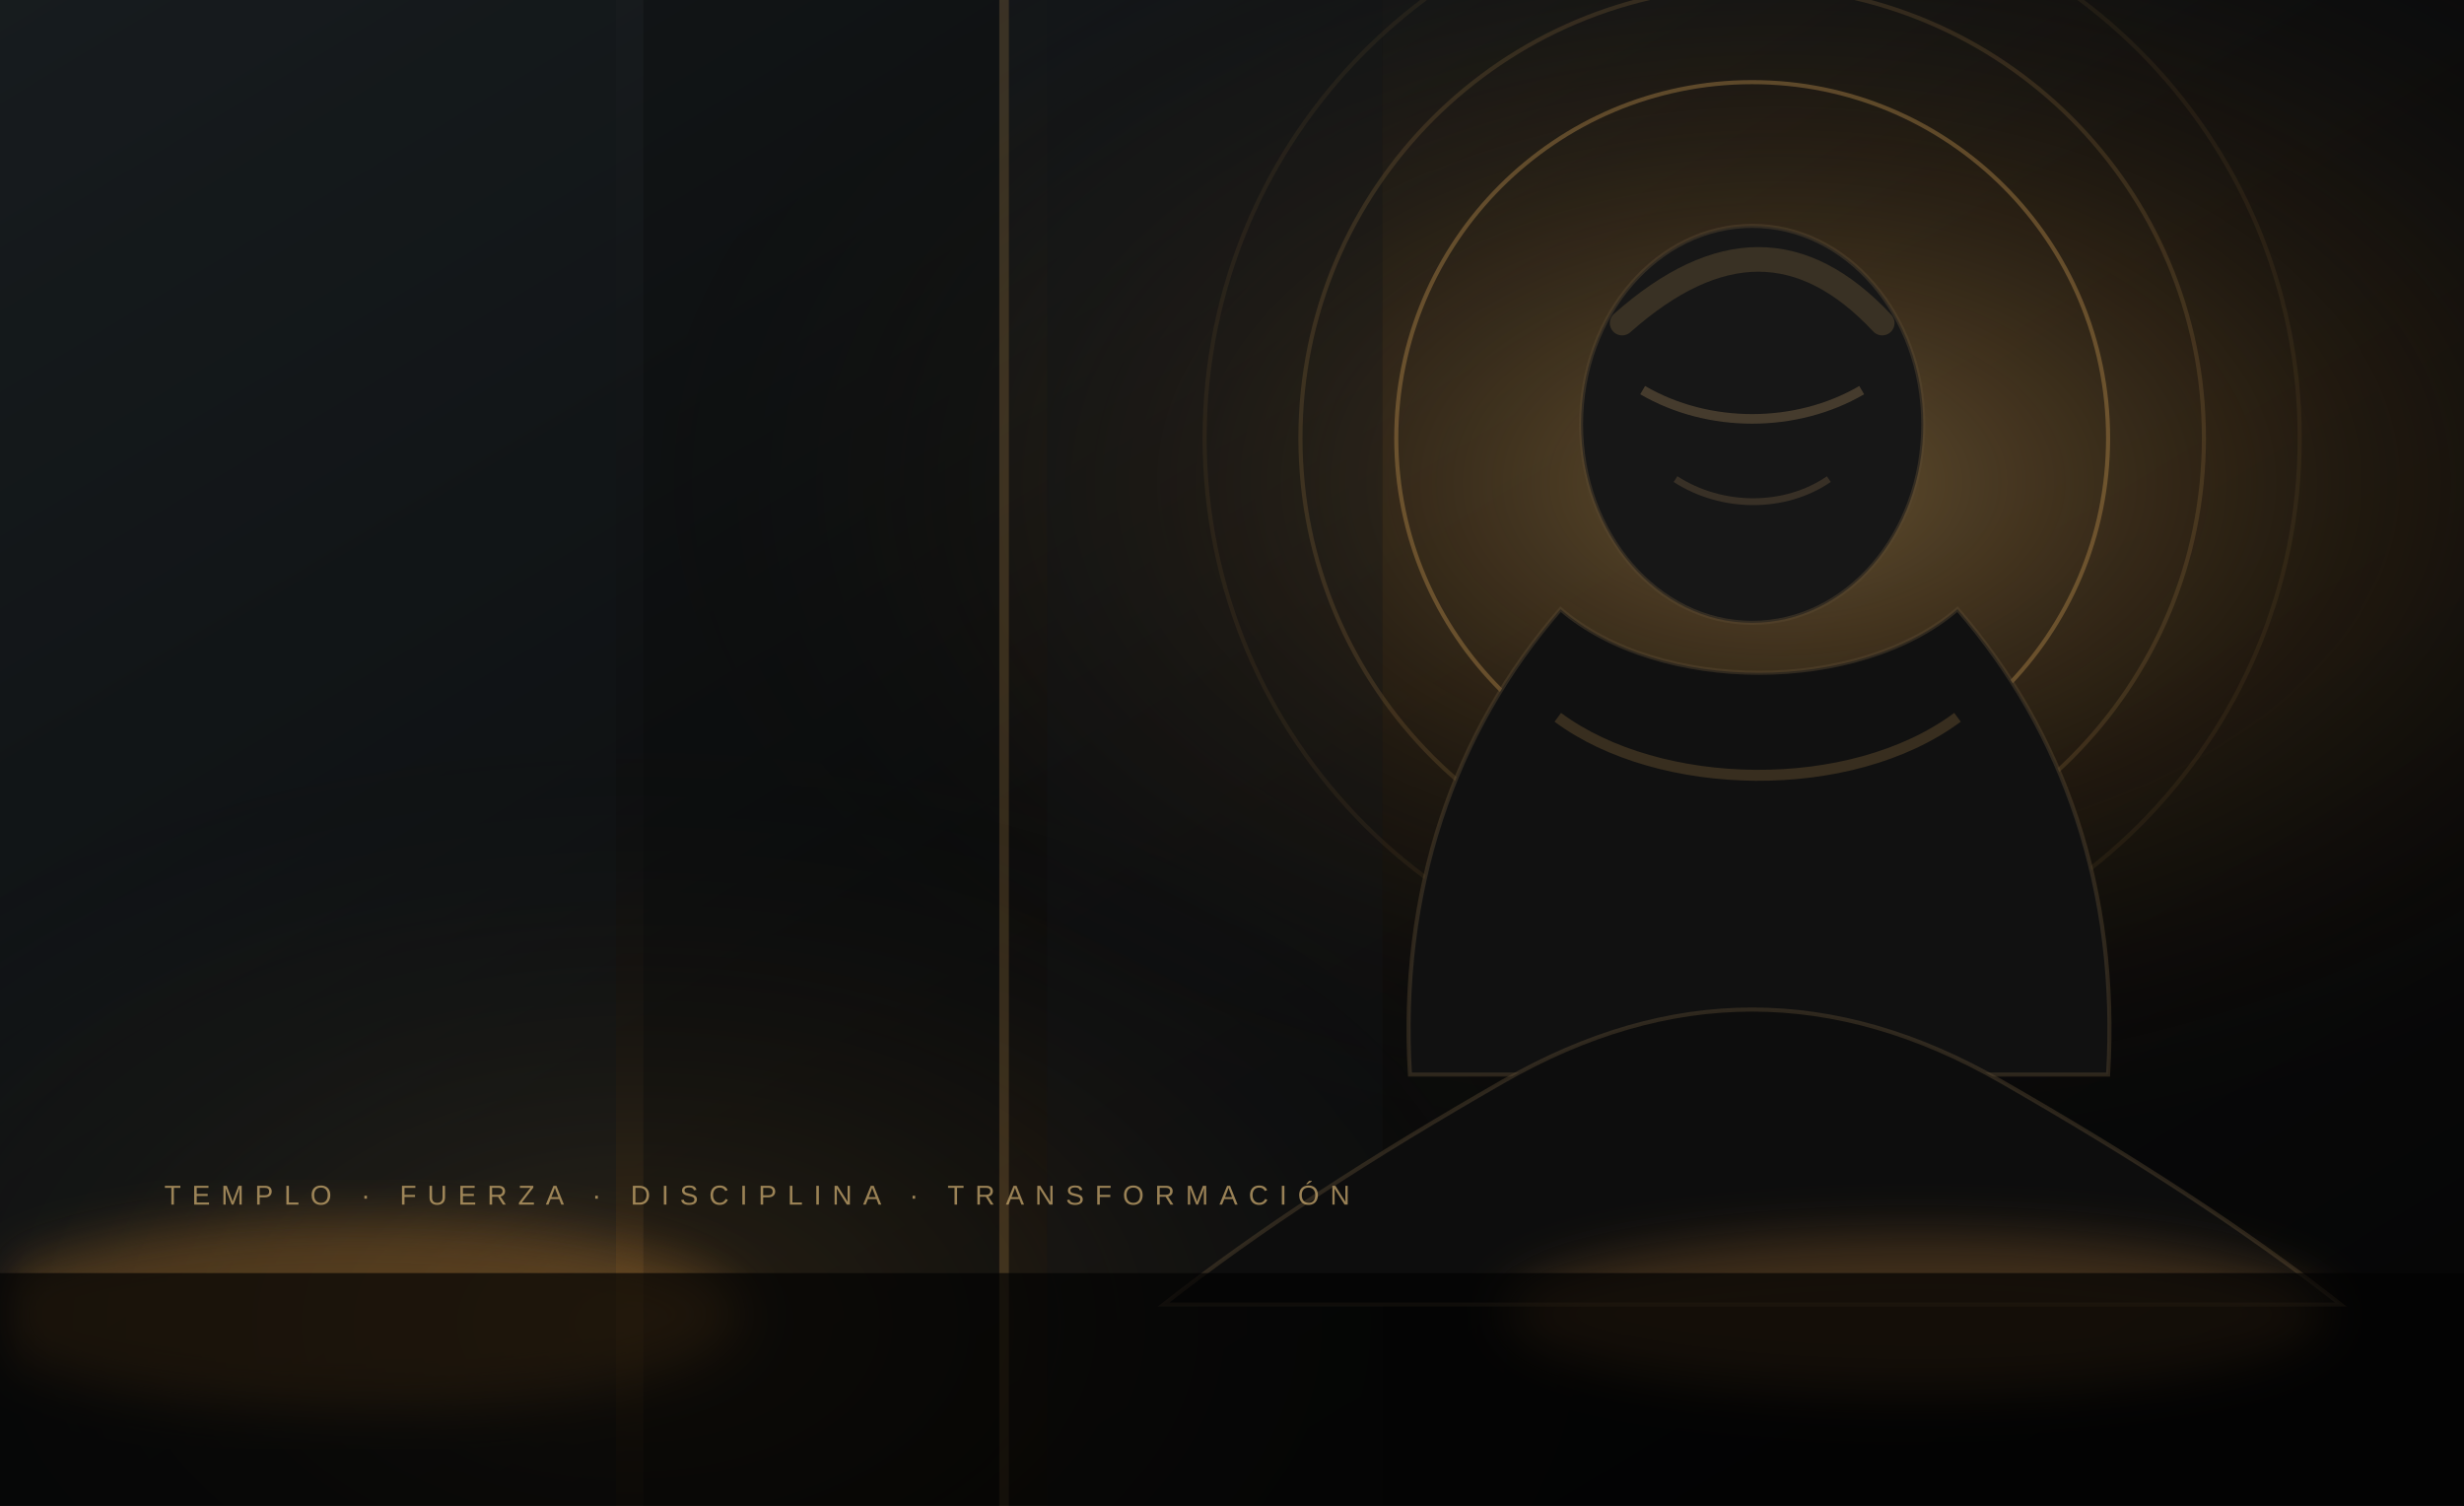
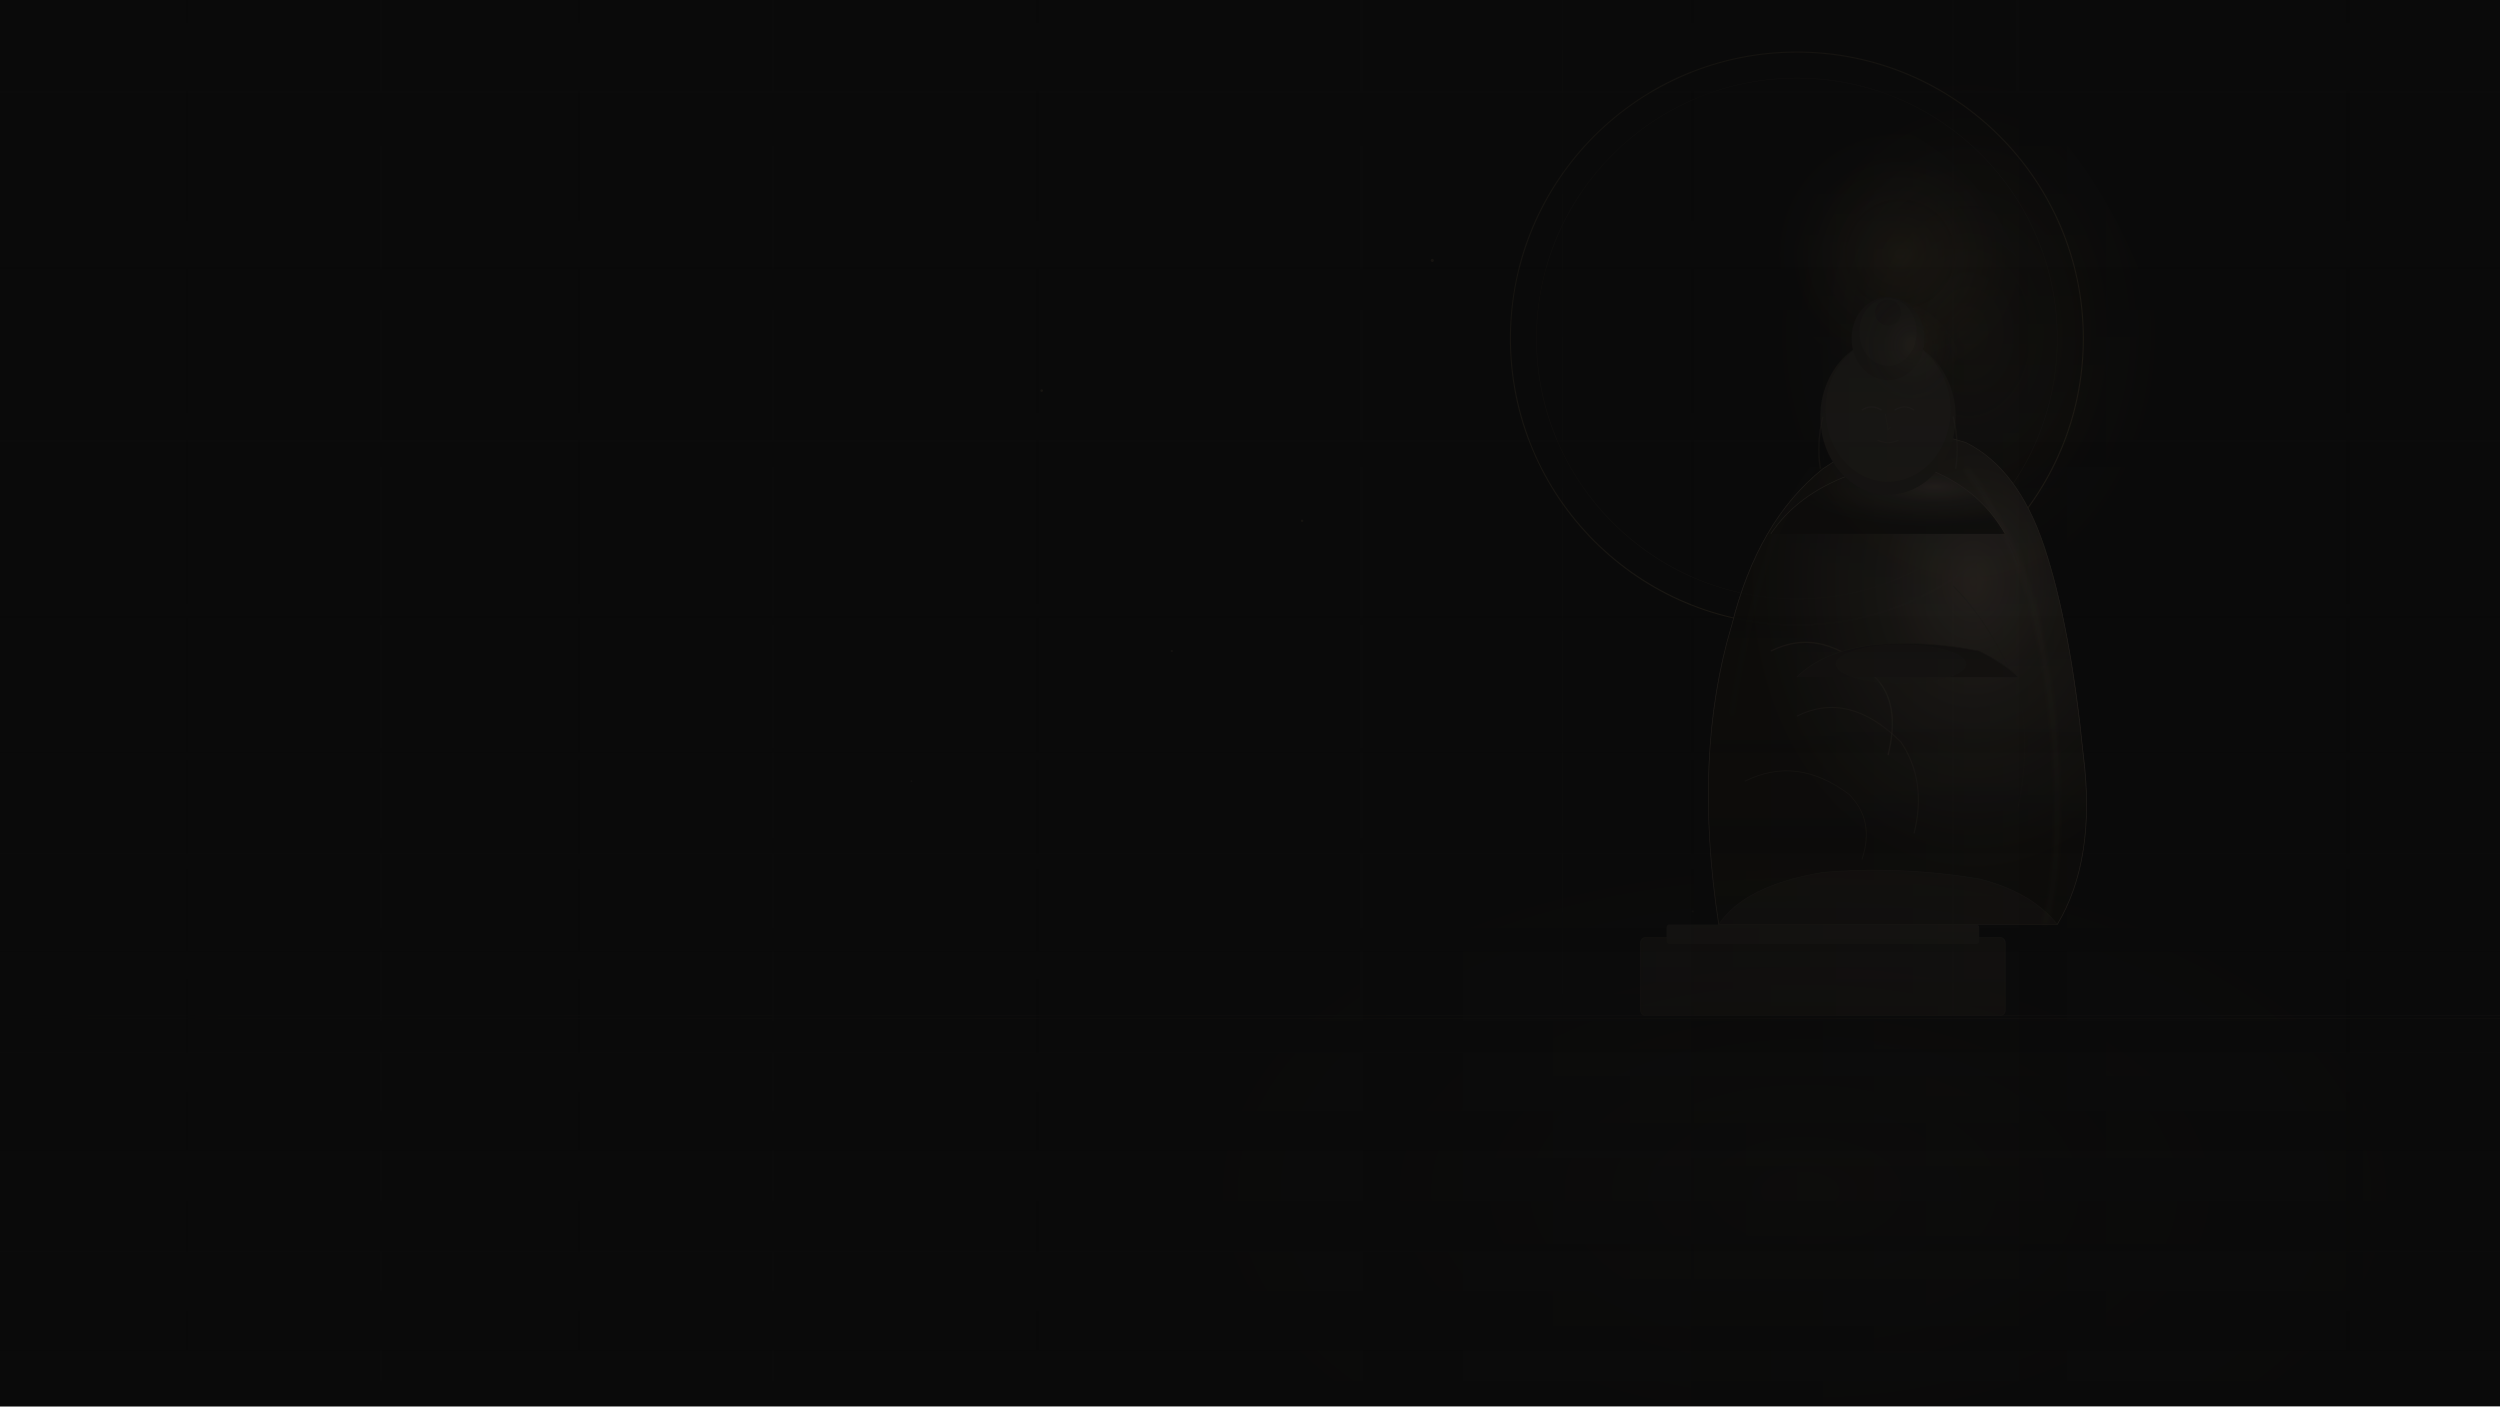
- <svg xmlns="http://www.w3.org/2000/svg" viewBox="0 0 1800 1100" role="img" aria-label="Placeholder premium de estatua Buddha en piedra oscura para TEMPLO">
+ <svg xmlns="http://www.w3.org/2000/svg" viewBox="0 0 1920 1080" width="1920" height="1080">
  <defs>
-     <linearGradient id="stone" x1="0" y1="0" x2="1" y2="1">
-       <stop offset="0" stop-color="#1b2023" />
-       <stop offset="0.48" stop-color="#0b0c0d" />
-       <stop offset="1" stop-color="#050505" />
+     <radialGradient id="halo" cx="72%" cy="32%" r="28%">
+       <stop offset="0%" stop-color="#c9a96e" stop-opacity="0.18" />
+       <stop offset="60%" stop-color="#a8854a" stop-opacity="0.06" />
+       <stop offset="100%" stop-color="#0a0a0a" stop-opacity="0" />
+     </radialGradient>
+     <radialGradient id="base-glow" cx="72%" cy="85%" r="30%">
+       <stop offset="0%" stop-color="#c9a96e" stop-opacity="0.12" />
+       <stop offset="100%" stop-color="#0a0a0a" stop-opacity="0" />
+     </radialGradient>
+     <linearGradient id="vignette" x1="0" y1="0" x2="0" y2="1">
+       <stop offset="0%" stop-color="#0a0a0a" stop-opacity="0.4" />
+       <stop offset="50%" stop-color="#0a0a0a" stop-opacity="0" />
+       <stop offset="100%" stop-color="#0a0a0a" stop-opacity="0.7" />
    </linearGradient>
-     <radialGradient id="goldGlow" cx="72%" cy="32%" r="48%">
-       <stop offset="0" stop-color="#d2a45f" stop-opacity="0.46" />
-       <stop offset="0.48" stop-color="#8d5f24" stop-opacity="0.18" />
-       <stop offset="1" stop-color="#000000" stop-opacity="0" />
+     <linearGradient id="left-fade" x1="0" y1="0" x2="1" y2="0">
+       <stop offset="0%" stop-color="#0a0a0a" stop-opacity="0.95" />
+       <stop offset="35%" stop-color="#0a0a0a" stop-opacity="0.5" />
+       <stop offset="100%" stop-color="#0a0a0a" stop-opacity="0" />
+     </linearGradient>
+     <radialGradient id="statue-body" cx="70%" cy="30%" r="60%">
+       <stop offset="0%" stop-color="#2a2520" />
+       <stop offset="40%" stop-color="#1a1815" />
+       <stop offset="100%" stop-color="#0f0e0c" />
    </radialGradient>
-     <radialGradient id="floorGlow" cx="26%" cy="88%" r="42%">
-       <stop offset="0" stop-color="#c68f43" stop-opacity="0.28" />
-       <stop offset="1" stop-color="#000000" stop-opacity="0" />
+     <radialGradient id="statue-highlight" cx="65%" cy="25%" r="35%">
+       <stop offset="0%" stop-color="#c9a96e" stop-opacity="0.08" />
+       <stop offset="100%" stop-color="#0a0a0a" stop-opacity="0" />
    </radialGradient>
-     <filter id="softBlur" x="-20%" y="-20%" width="140%" height="140%">
-       <feGaussianBlur stdDeviation="18" />
+     <filter id="glow">
+       <feGaussianBlur stdDeviation="12" result="blur" />
+       <feMerge>
+         <feMergeNode in="blur" />
+         <feMergeNode in="SourceGraphic" />
+       </feMerge>
+     </filter>
+     <filter id="soft">
+       <feGaussianBlur stdDeviation="2" />
    </filter>
  </defs>
-   <rect width="1800" height="1100" fill="#050505" />
-   <rect width="1800" height="1100" fill="url(#stone)" />
-   <rect width="1800" height="1100" fill="url(#goldGlow)" />
-   <rect width="1800" height="1100" fill="url(#floorGlow)" />
-   <g opacity="0.42">
-     <rect x="0" y="0" width="450" height="1100" fill="#101619" />
-     <rect x="470" y="0" width="260" height="1100" fill="#090b0d" />
-     <rect x="730" y="0" width="7" height="1100" fill="#c2914d" opacity="0.52" />
-     <rect x="765" y="0" width="245" height="1100" fill="#111315" opacity="0.84" />
+   <rect width="1920" height="1080" fill="#0a0a0a" />
+   <line x1="0" y1="780" x2="1920" y2="780" stroke="#1a1815" stroke-width="0.5" opacity="0.5" />
+   <line x1="0" y1="782" x2="1920" y2="782" stroke="#c9a96e" stroke-width="0.3" opacity="0.08" />
+   <line x1="1200" y1="0" x2="1200" y2="780" stroke="#1a1815" stroke-width="0.4" opacity="0.3" />
+   <line x1="1500" y1="0" x2="1500" y2="780" stroke="#1a1815" stroke-width="0.4" opacity="0.2" />
+   <circle cx="1380" cy="260" r="220" fill="none" stroke="#c9a96e" stroke-width="0.8" opacity="0.12" />
+   <circle cx="1380" cy="260" r="200" fill="none" stroke="#c9a96e" stroke-width="0.3" opacity="0.06" />
+   <circle cx="1380" cy="260" r="180" fill="url(#halo)" opacity="0.5" />
+   <ellipse cx="1380" cy="400" rx="300" ry="400" fill="url(#halo)" opacity="0.4" />
+   <g transform="translate(1200, 100)" opacity="0.95">
+     <rect x="60" y="620" width="280" height="60" rx="4" fill="#151311" stroke="#1a1815" stroke-width="0.5" />
+     <rect x="80" y="610" width="240" height="15" rx="2" fill="#1a1815" />
+     <path d="M120 610 Q100 480 130 380 Q150 300 200 260 Q230 240 250 235 Q280 230 310 240 Q350 260 370 320 Q390 380 400 480 Q410 560 380 610 Z" fill="url(#statue-body)" stroke="#2a2520" stroke-width="0.5" />
+     <path d="M160 400 Q200 380 240 420 Q260 440 250 480" fill="none" stroke="#2a2520" stroke-width="1" opacity="0.5" />
+     <path d="M180 450 Q220 430 260 470 Q280 500 270 540" fill="none" stroke="#2a2520" stroke-width="0.8" opacity="0.4" />
+     <path d="M300 350 Q330 380 350 430 Q360 470 350 520" fill="none" stroke="#1a1815" stroke-width="0.8" opacity="0.3" />
+     <path d="M140 500 Q180 480 220 510 Q240 530 230 560" fill="none" stroke="#2a2520" stroke-width="0.6" opacity="0.4" />
+     <path d="M120 610 Q140 580 200 570 Q260 565 320 575 Q360 585 380 610" fill="#151311" stroke="#1a1815" stroke-width="0.5" />
+     <path d="M160 310 Q180 280 220 265 Q250 255 280 260 Q320 275 340 310" fill="url(#statue-body)" stroke="#2a2520" stroke-width="0.5" />
+     <ellipse cx="250" cy="220" rx="52" ry="60" fill="#1a1815" />
+     <ellipse cx="250" cy="215" rx="48" ry="55" fill="#1d1b18" />
+     <ellipse cx="250" cy="160" rx="28" ry="32" fill="#1a1815" />
+     <ellipse cx="250" cy="155" rx="22" ry="26" fill="#1d1b18" />
+     <circle cx="250" cy="140" r="10" fill="#1a1815" />
+     <path d="M230 215 Q237 210 245 215" fill="none" stroke="#2a2520" stroke-width="1" opacity="0.6" />
+     <path d="M255 215 Q263 210 270 215" fill="none" stroke="#2a2520" stroke-width="1" opacity="0.6" />
+     <path d="M248 218 L250 230 L252 228" fill="none" stroke="#2a2520" stroke-width="0.6" opacity="0.4" />
+     <path d="M242 238 Q250 242 258 238" fill="none" stroke="#2a2520" stroke-width="0.8" opacity="0.4" />
+     <path d="M200 220 Q195 240 198 260" fill="none" stroke="#2a2520" stroke-width="1" opacity="0.4" />
+     <path d="M300 220 Q305 240 302 260" fill="none" stroke="#2a2520" stroke-width="1" opacity="0.4" />
+     <path d="M180 420 Q200 400 240 395 Q280 392 320 400 Q340 410 350 420" fill="#151311" stroke="#1a1815" stroke-width="0.5" />
+     <ellipse cx="260" cy="410" rx="50" ry="15" fill="#1a1815" opacity="0.5" />
+     <path d="M310 260 Q340 300 360 360 Q380 440 380 520 Q380 580 370 610" fill="none" stroke="#c9a96e" stroke-width="0.6" opacity="0.15" filter="url(#soft)" />
+     <path d="M200 250 Q175 280 160 320 Q140 380 130 450" fill="none" stroke="#c9a96e" stroke-width="0.4" opacity="0.08" filter="url(#soft)" />
+     <ellipse cx="250" cy="200" rx="60" ry="70" fill="url(#statue-highlight)" />
  </g>
-   <g opacity="0.38" stroke="#c2934f" stroke-width="3" fill="none">
-     <circle cx="1280" cy="320" r="260" />
-     <circle cx="1280" cy="320" r="330" opacity="0.45" />
-     <circle cx="1280" cy="320" r="400" opacity="0.22" />
-   </g>
-   <g transform="translate(1030 140)" fill="#141414" stroke="#5b4a34" stroke-opacity="0.42" stroke-width="3">
-     <ellipse cx="250" cy="170" rx="125" ry="145" fill="#171717" />
-     <path d="M110 305c72 62 218 62 290 0 78 90 118 206 110 340H0c-8-134 32-250 110-340Z" fill="#111" />
-     <path d="M68 650c122-70 242-70 364 0 96 55 178 108 248 163H-180c70-55 152-108 248-163Z" fill="#0d0d0d" />
-     <path d="M108 384c74 55 214 58 292 0" fill="none" stroke="#8c6a3c" stroke-opacity="0.32" stroke-width="8" />
-     <path d="M170 145c48 28 112 28 160 0" fill="none" stroke="#756044" stroke-opacity="0.5" stroke-width="7" />
-     <path d="M194 210c34 22 80 22 112 0" fill="none" stroke="#756044" stroke-opacity="0.35" stroke-width="5" />
-     <path d="M155 96c70-62 132-62 190 0" fill="none" stroke="#907247" stroke-opacity="0.28" stroke-width="18" stroke-linecap="round" />
-   </g>
-   <g filter="url(#softBlur)" opacity="0.35">
-     <ellipse cx="260" cy="960" rx="280" ry="70" fill="#b8792f" />
-     <ellipse cx="1400" cy="960" rx="300" ry="58" fill="#9c6b32" />
-   </g>
-   <rect y="930" width="1800" height="170" fill="#020202" opacity="0.68" />
-   <text x="120" y="880" fill="#c9a96e" font-family="Arial, sans-serif" font-size="20" letter-spacing="8" opacity="0.74">TEMPLO · FUERZA · DISCIPLINA · TRANSFORMACIÓN</text>
+   <circle cx="800" cy="300" r="1" fill="#c9a96e" opacity="0.15" />
+   <circle cx="900" cy="500" r="0.8" fill="#c9a96e" opacity="0.1" />
+   <circle cx="1100" cy="200" r="1.2" fill="#c9a96e" opacity="0.12" />
+   <circle cx="700" cy="600" r="0.6" fill="#c9a96e" opacity="0.08" />
+   <circle cx="1000" cy="400" r="0.9" fill="#c9a96e" opacity="0.1" />
+   <circle cx="1300" cy="700" r="0.7" fill="#c9a96e" opacity="0.06" />
+   <rect x="0" y="0" width="1920" height="1080" fill="url(#base-glow)" opacity="0.3" />
+   <rect x="0" y="0" width="1920" height="1080" fill="url(#left-fade)" />
+   <rect x="0" y="0" width="1920" height="1080" fill="url(#vignette)" />
</svg>
